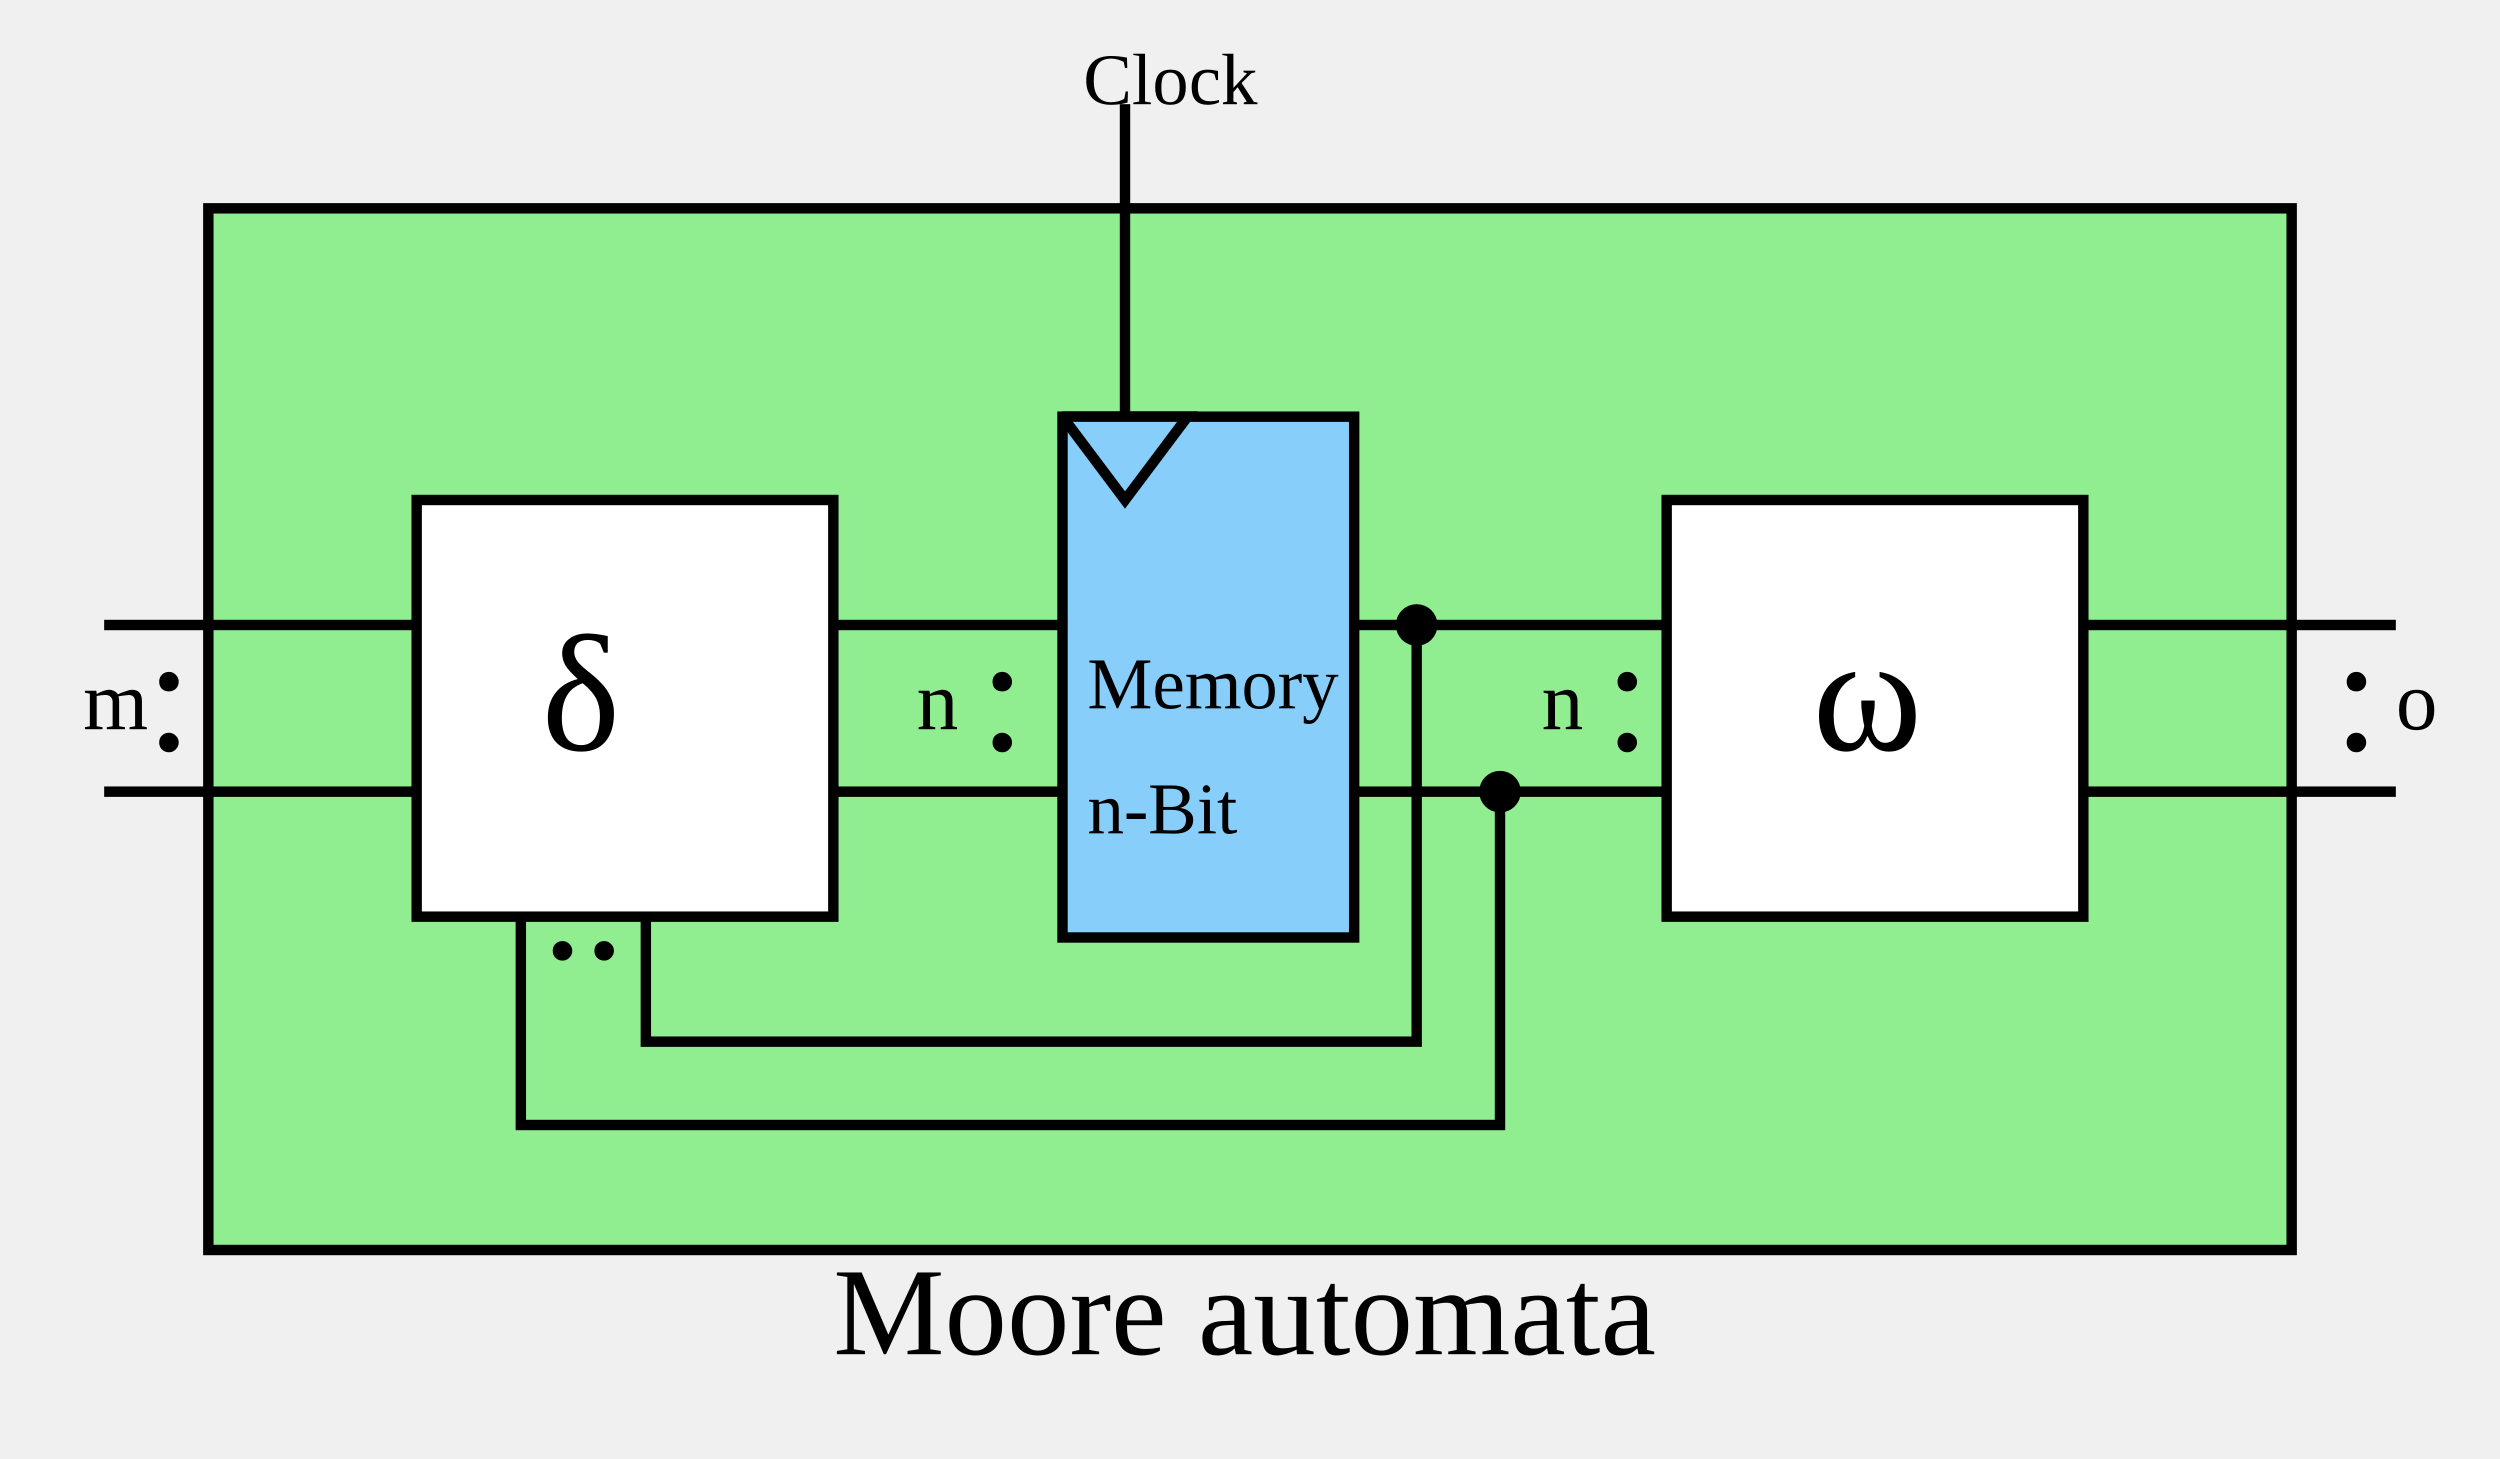
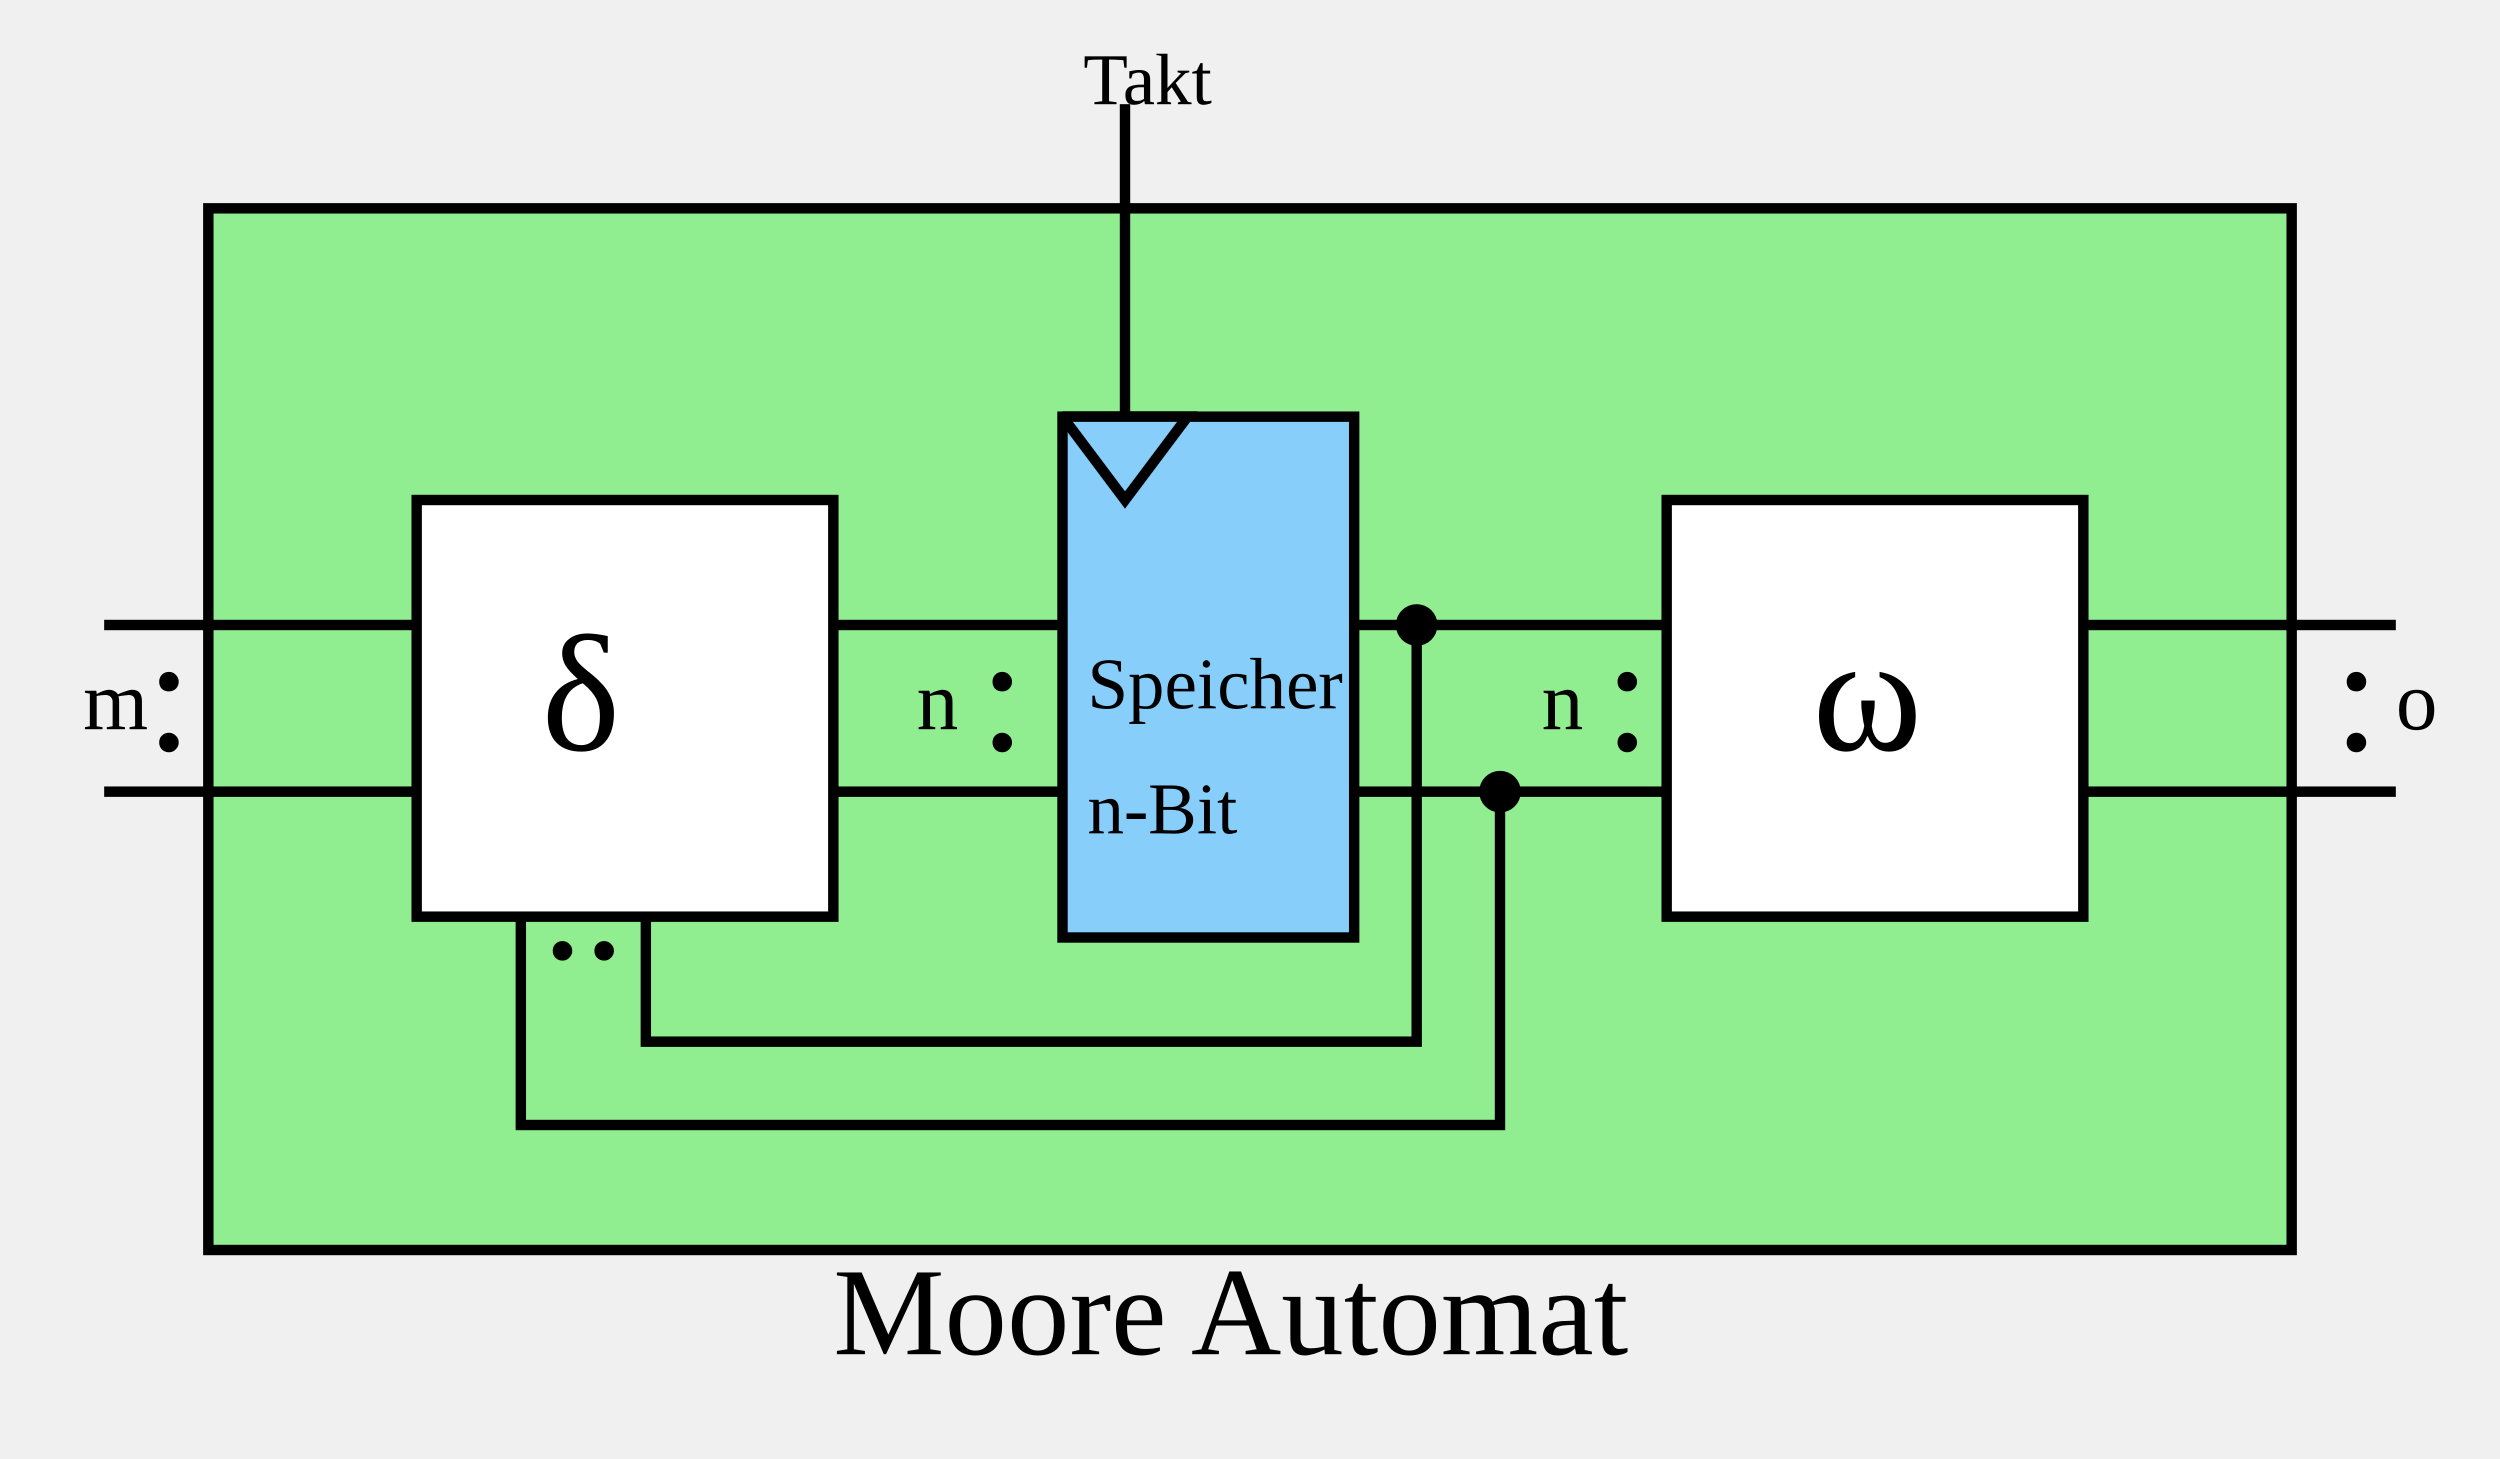
<svg xmlns="http://www.w3.org/2000/svg" width="120.0" height="70.0" viewBox="0.0 0.0 120.0 70.0" version="1.1">
  <defs>
    <marker id="arrow" markerWidth="5" markerHeight="8" refX="0" refY="3" orient="auto" markerUnits="strokeWidth">
      <path d="M0,0 L0,6 L3,3z" fill="black" />
    </marker>
  </defs>
  <symbol id="register">
    <rect x="18" y="10" width="14" height="25" style="fill:lightskyblue;stroke:black;stroke-width:0.5px;" />
    <polyline points="18,10 21,14 24,10 18,10" style="fill:lightskyblue;stroke:black;stroke-width:0.5px;" />
-     <text x="19.2" y="24" font-size="3.5">Memory</text>
+     <text x="19.2" y="24" font-size="3.5">Speicher</text>
    <text x="19.2" y="30" font-size="3.5">n-Bit</text>
  </symbol>
  <rect x="10" y="10" width="100" height="50" style="fill:lightgreen;stroke:black;stroke-width:0.5px;" />
  <text x="4" y="35" font-size="4">m</text>
  <text x="7" y="36" font-size="8">:</text>
  <line x1="5" y1="30" x2="115" y2="30" style="fill:none;stroke:black;stroke-width:0.5px;" />
  <line x1="5" y1="38" x2="115" y2="38" style="fill:none;stroke:black;stroke-width:0.5px;" />
  <rect x="20" y="24" width="20" height="20" style="fill:white;stroke:black;stroke-width:0.5px;" />
  <text x="26" y="36" font-size="8">δ</text>
  <text x="44" y="35" font-size="4">n</text>
  <text x="47" y="36" font-size="8">:</text>
-   <text x="52" y="5" font-size="3.5">Clock</text>
+   <text x="52" y="5" font-size="3.5">Takt</text>
  <line x1="54" y1="5" x2="54" y2="25" style="fill:lightskyblue;stroke:black;stroke-width:0.5px;" />
  <use x="33" y="10" href="#register" />
  <text x="74" y="35" font-size="4">n</text>
  <text x="77" y="36" font-size="8">:</text>
  <rect x="80" y="24" width="20" height="20" style="fill:white;stroke:black;stroke-width:0.5px;" />
  <text x="87" y="36" font-size="8">ω</text>
  <text x="115" y="35" font-size="4">o</text>
  <text x="112" y="36" font-size="8">:</text>
  <circle cx="68" cy="30" r="0.5px" style="fill:black;stroke:black;" />
  <circle cx="72" cy="38" r="0.5px" style="fill:black;stroke:black;" />
  <polyline points="68,30 68,50 31,50 31,44" style="fill:none;stroke:black;stroke-width:0.5px;" />
  <polyline points="72,38 72,54 25,54 25,44" style="fill:none;stroke:black;stroke-width:0.5px;" />
  <text x="26" y="46" font-size="8">..</text>
-   <text x="40" y="65" font-size="6">Moore automata</text>
+   <text x="40" y="65" font-size="6">Moore Automat</text>
</svg>
